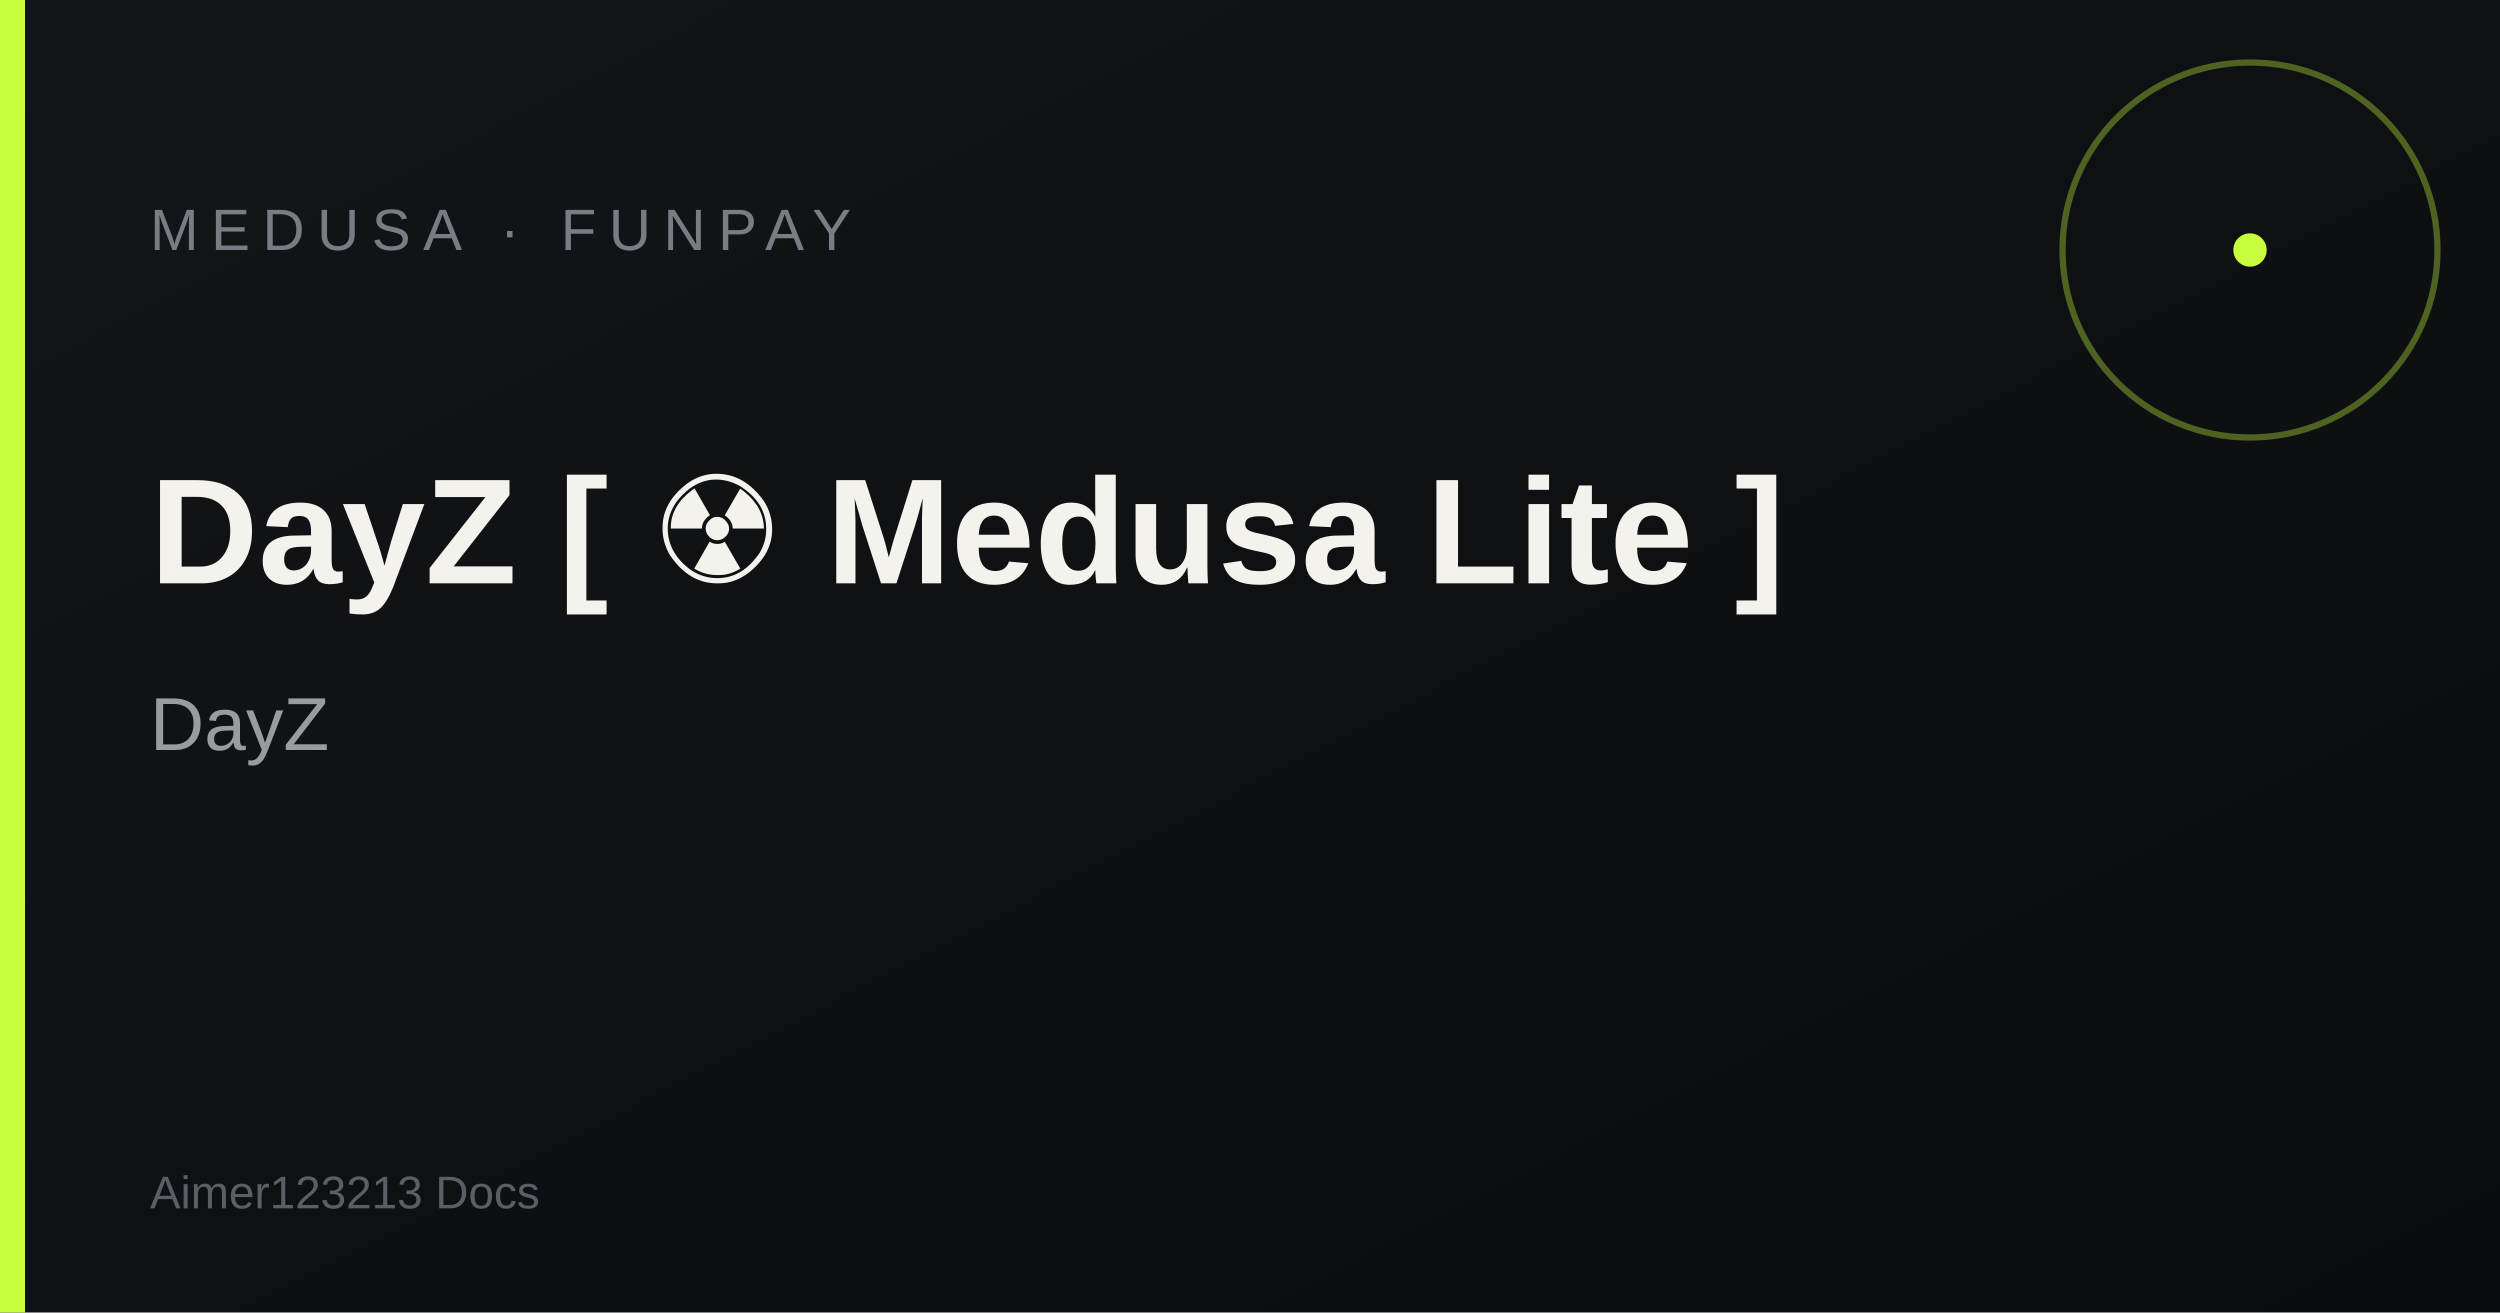
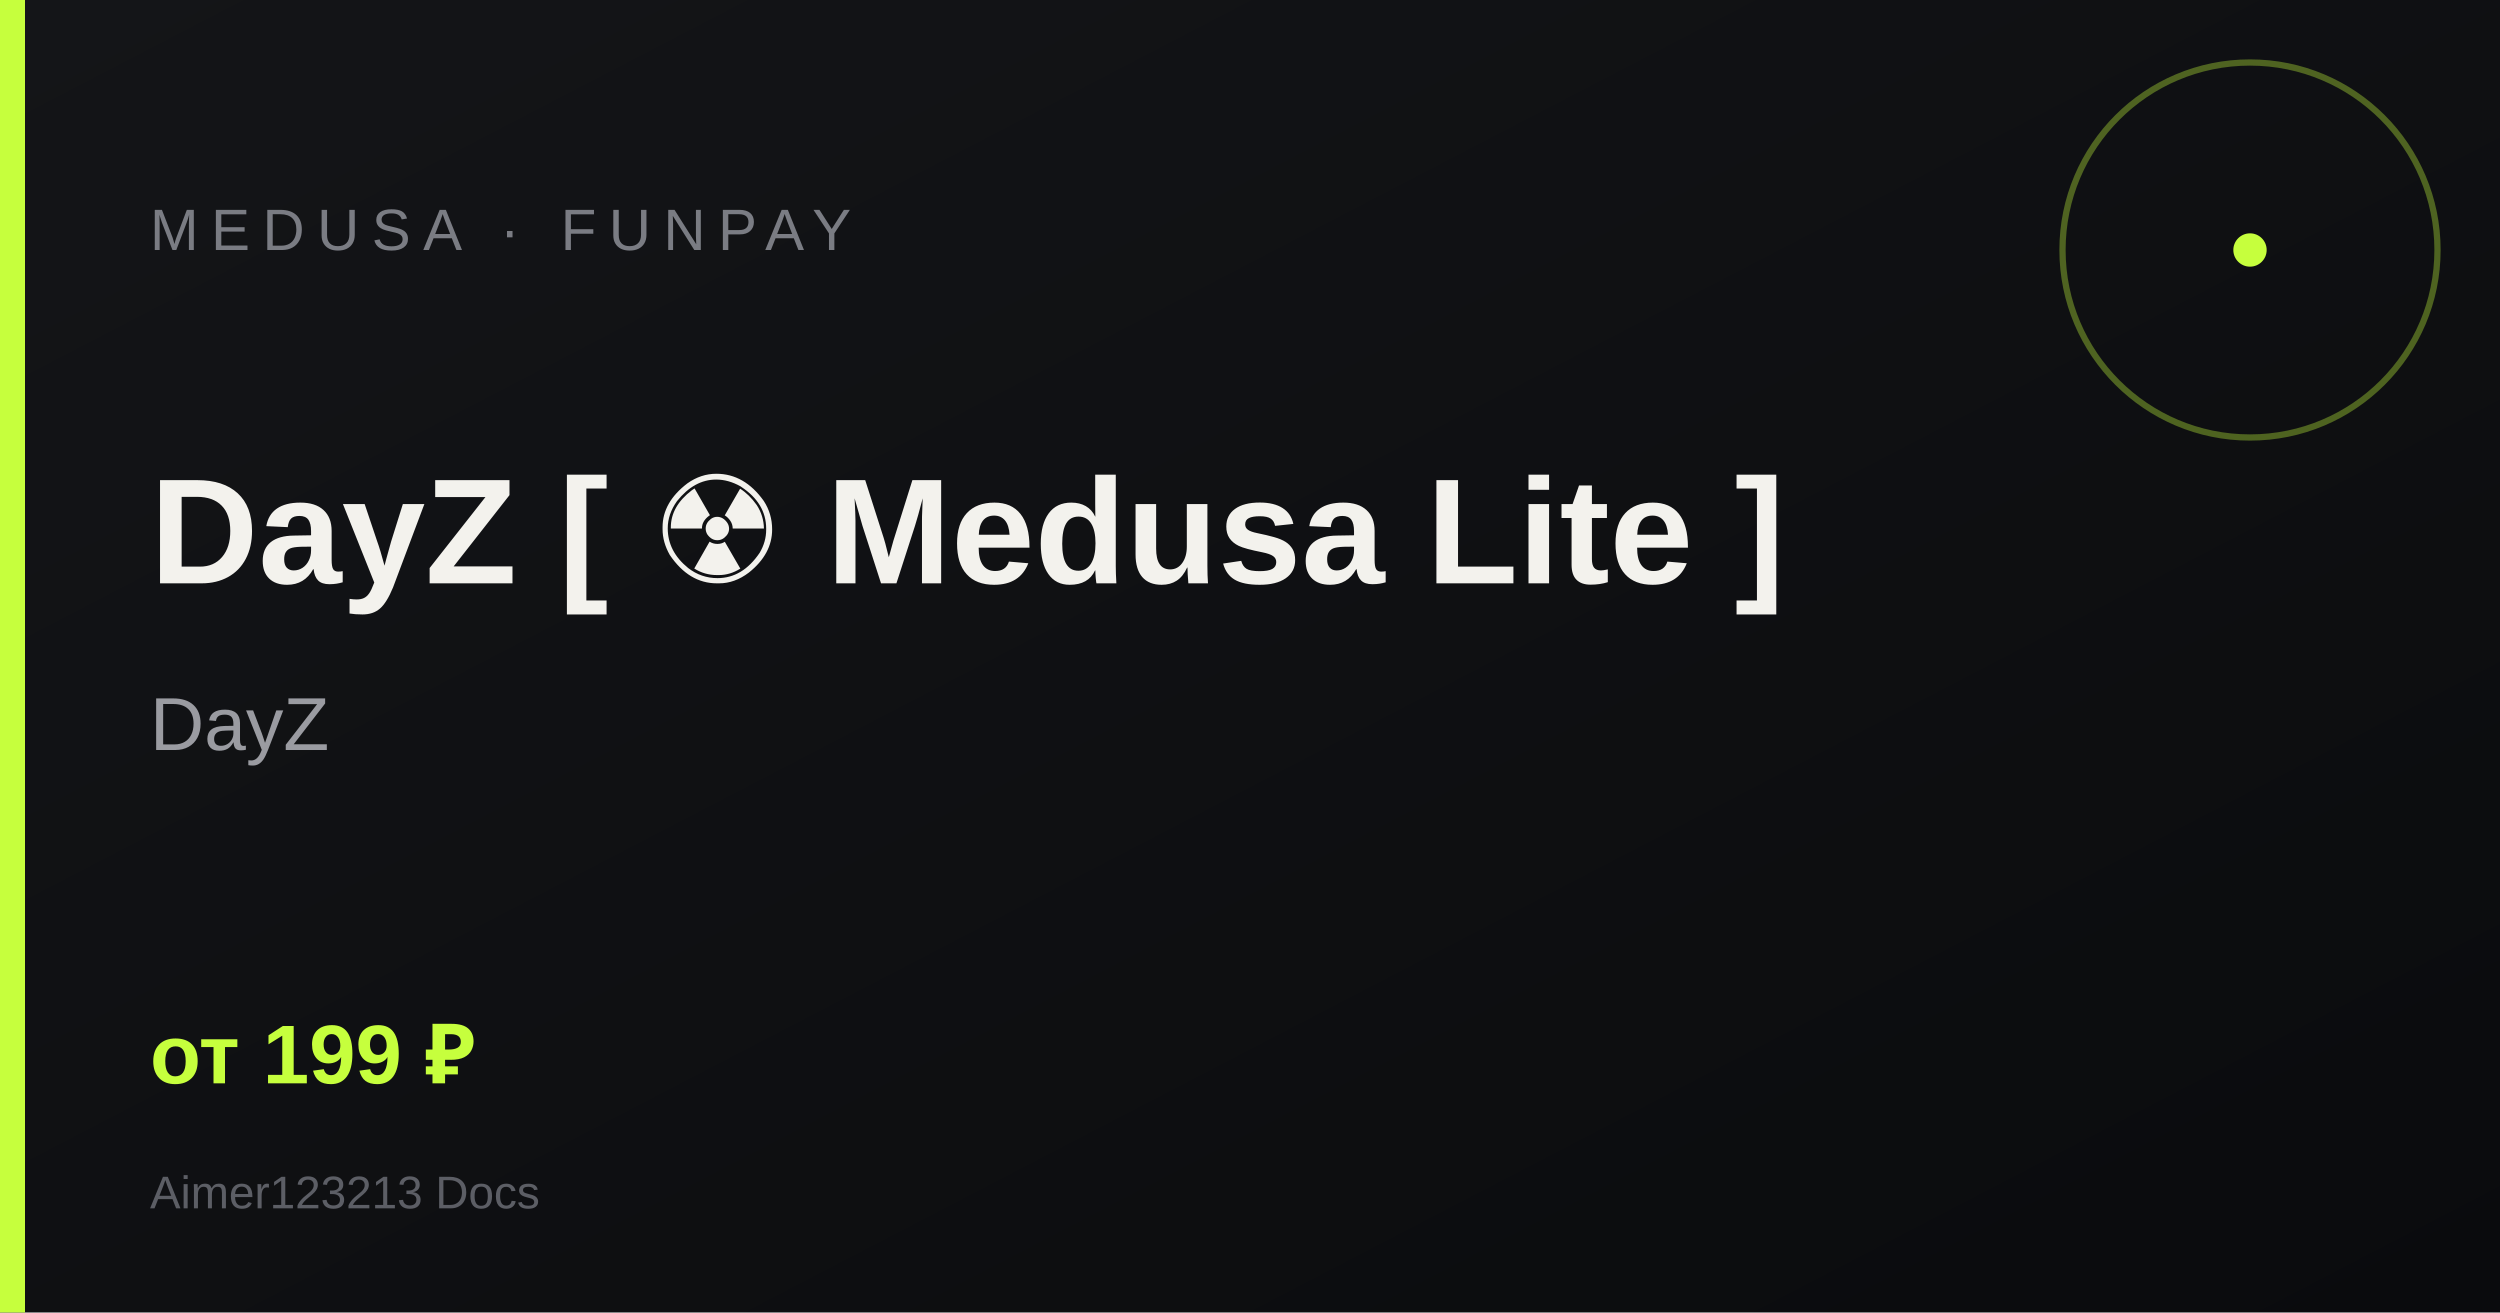
<svg xmlns="http://www.w3.org/2000/svg" width="1200" height="630" viewBox="0 0 1200 630">
  <defs>
    <linearGradient id="g" x1="0" y1="0" x2="1" y2="1">
      <stop offset="0%" stop-color="#141518" />
      <stop offset="100%" stop-color="#0a0b0d" />
    </linearGradient>
  </defs>
  <rect width="1200" height="630" fill="url(#g)" />
  <rect x="0" y="0" width="12" height="630" fill="#c6ff3d" />
  <circle cx="1080" cy="120" r="90" fill="none" stroke="#c6ff3d" stroke-width="3" opacity=".35" />
  <circle cx="1080" cy="120" r="8" fill="#c6ff3d" />
  <text x="72" y="120" fill="#7a7c83" font-family="Arial, sans-serif" font-size="28" letter-spacing="6">MEDUSA · FUNPAY</text>
  <text x="72" y="280" fill="#f3f2ed" font-family="Arial, sans-serif" font-size="72" font-weight="700">DayZ [ ☢ Medusa Lite ]</text>
  <text x="72" y="360" fill="#9a9ba1" font-family="Arial, sans-serif" font-size="36">DayZ</text>
-   <text x="72" y="520" fill="#c6ff3d" font-family="Arial, sans-serif" font-size="40" font-weight="700" />
+   <text x="72" y="520" fill="#c6ff3d" font-family="Arial, sans-serif" font-size="40" font-weight="700">от 199 ₽</text>
  <text x="72" y="580" fill="#5c5e65" font-family="Arial, sans-serif" font-size="22">Aimer123213 Docs</text>
</svg>
